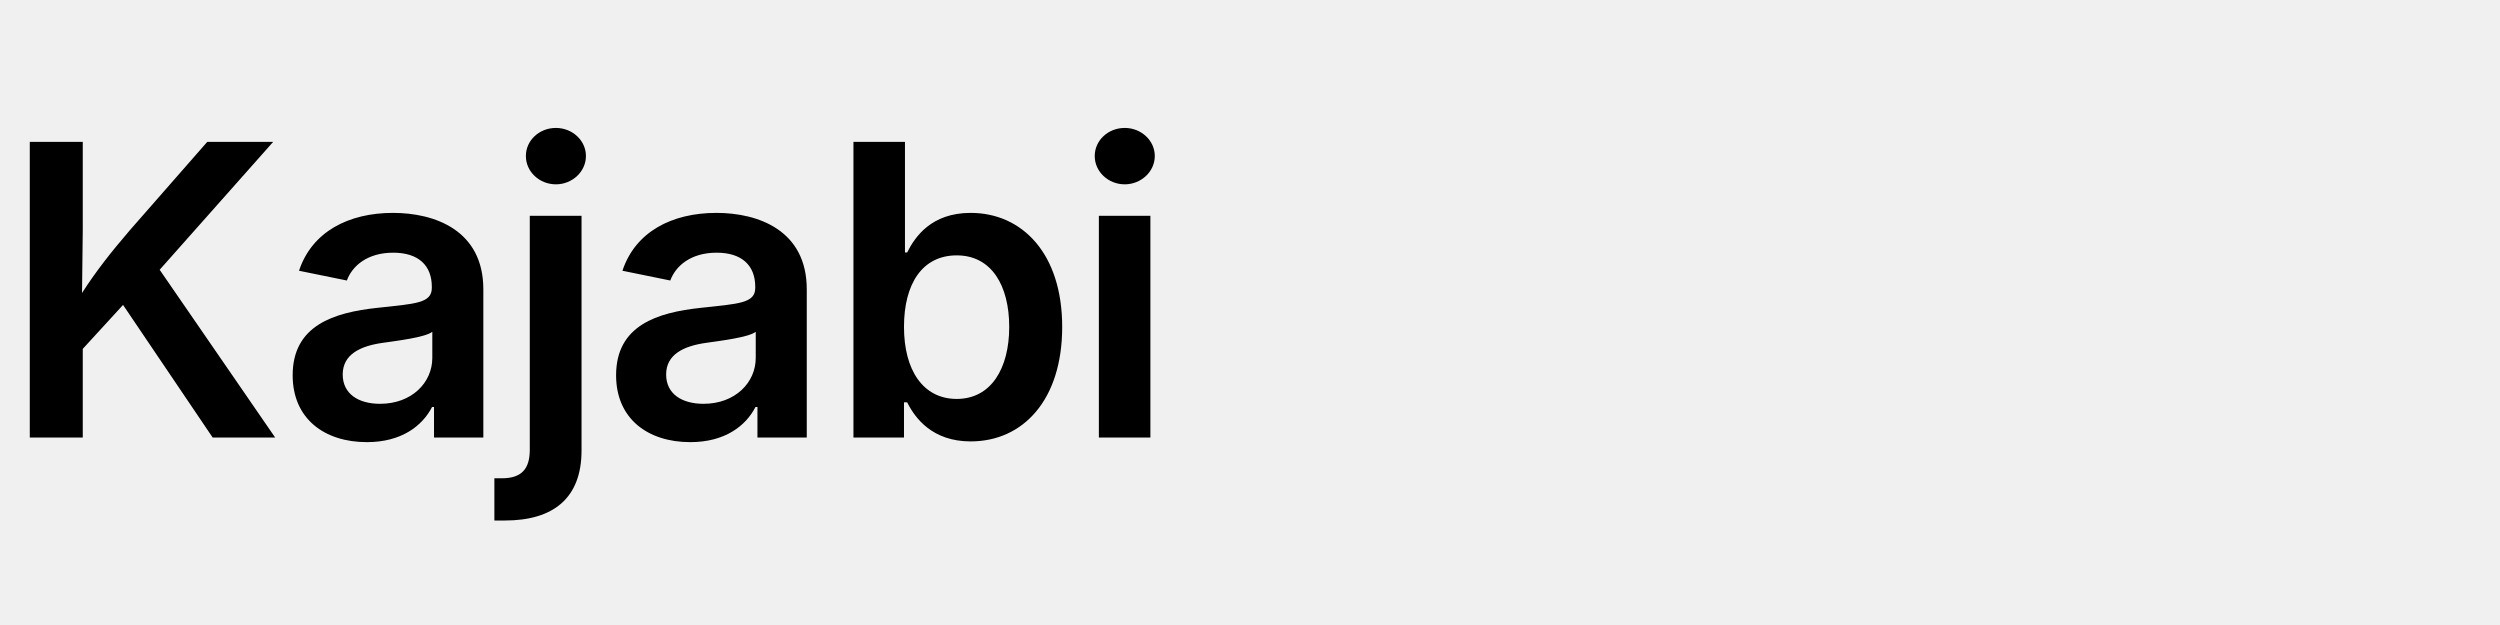
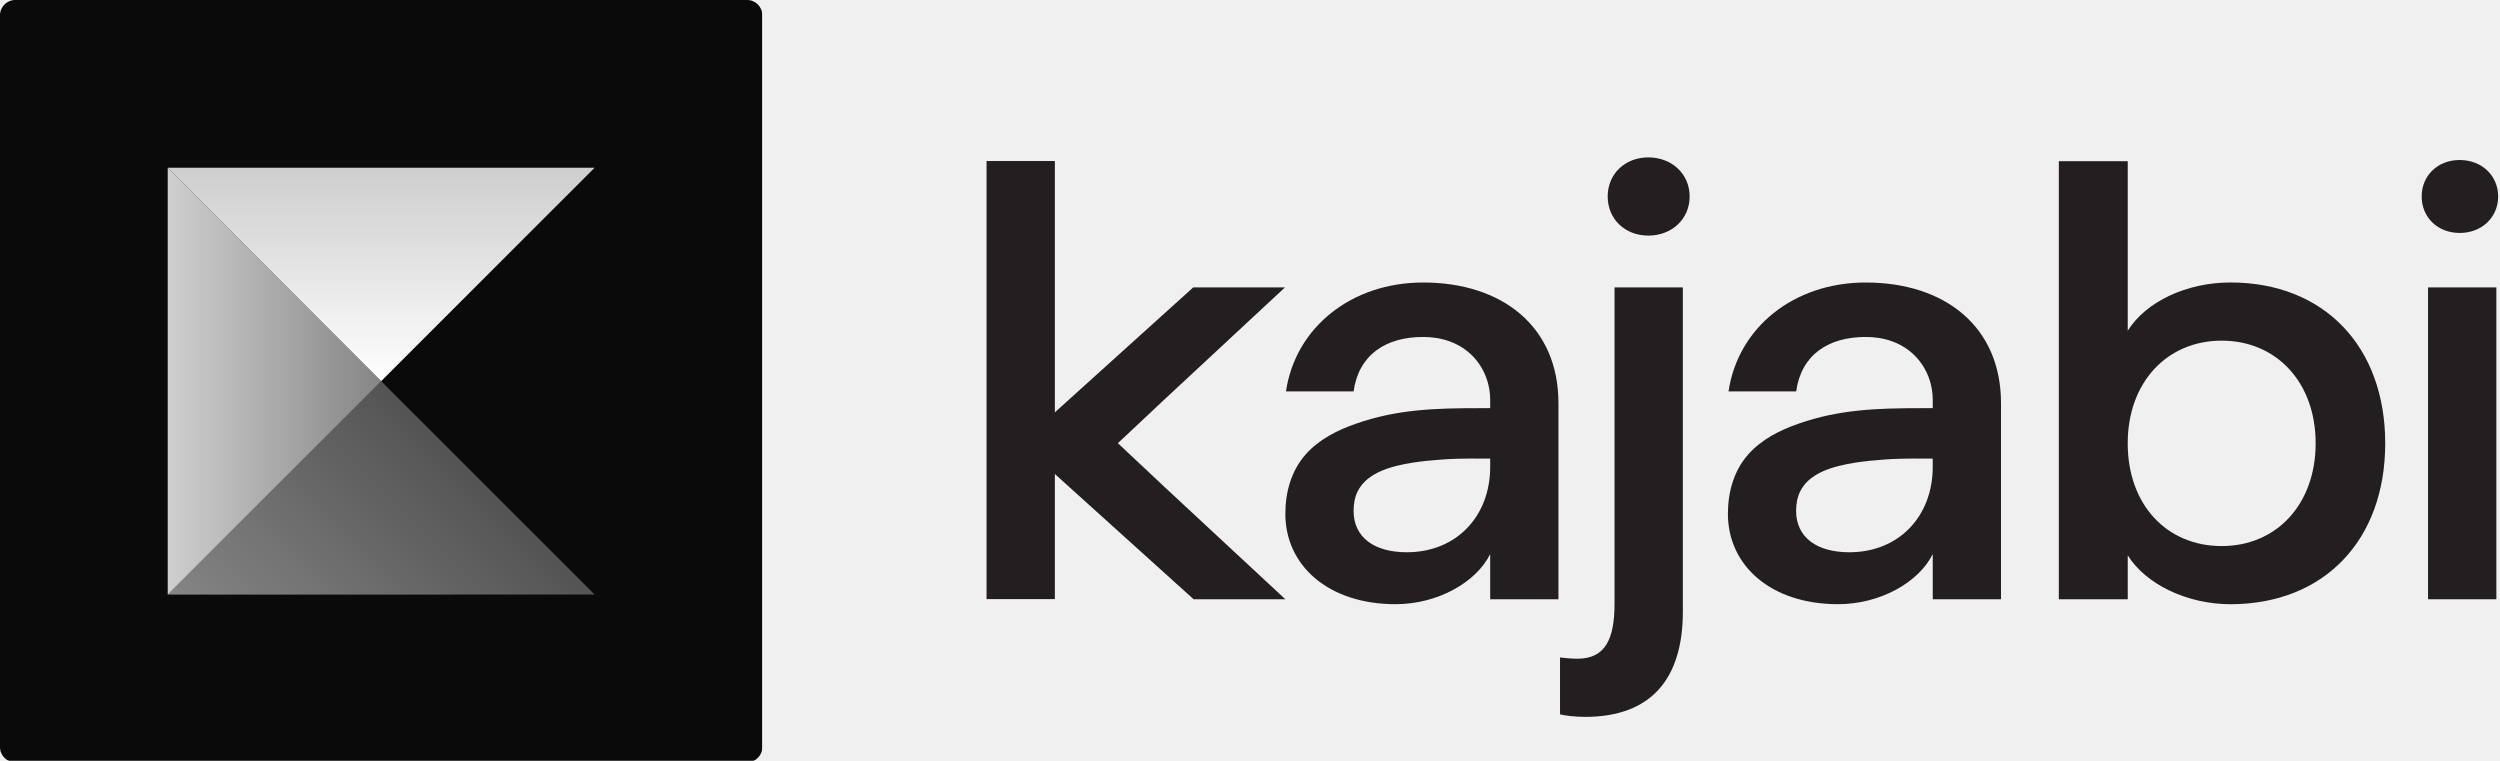
- <svg xmlns="http://www.w3.org/2000/svg" viewBox="0 0 160 40" fill="none">
-   <text x="0" y="28" font-family="Inter, system-ui, sans-serif" font-size="26" font-weight="600" fill="currentColor" letter-spacing="-0.02em">Kajabi</text>
+ <svg xmlns="http://www.w3.org/2000/svg" width="92" height="28" viewBox="0 0 92 28" fill="none">
+   <g clip-path="url(#clip0_619_6540)">
+     <path d="M47.301 18.912C47.301 18.117 47.512 17.328 48.051 16.72C48.54 16.169 49.209 15.832 49.898 15.592C51.406 15.065 52.786 15.018 54.526 15.02C54.63 15.02 54.839 15.018 54.839 15.018V14.722C54.839 13.752 54.271 12.889 53.338 12.559C53.03 12.449 52.7 12.4 52.373 12.4C50.99 12.4 49.999 13.06 49.812 14.404H47.324C47.669 12.059 49.721 10.396 52.373 10.396C55.277 10.396 57.351 12.013 57.351 14.836V22.053H54.839V20.391C54.331 21.415 52.925 22.234 51.357 22.234C48.868 22.234 47.301 20.8 47.301 18.91V18.912ZM52.58 16.951C52.178 16.991 51.779 17.048 51.388 17.146C50.906 17.267 50.395 17.47 50.089 17.878C50.039 17.945 49.994 18.017 49.957 18.092C49.851 18.311 49.812 18.556 49.812 18.798C49.812 19.777 50.574 20.323 51.772 20.323C53.593 20.323 54.839 19.002 54.839 17.181V16.877C54.839 16.877 54.176 16.874 54.13 16.875C53.319 16.884 53.288 16.894 52.868 16.927C52.771 16.934 52.675 16.942 52.579 16.953L52.58 16.951Z" fill="#231F20" />
+     <path d="M57.409 26.289V24.194C57.571 24.217 57.824 24.24 58.056 24.24C59.092 24.24 59.415 23.488 59.415 22.213V10.577H61.929V22.509C61.929 24.992 60.752 26.381 58.332 26.381C57.987 26.381 57.594 26.336 57.41 26.29L57.409 26.289ZM59.163 7.231C59.163 6.4 59.799 5.792 60.66 5.792C61.521 5.792 62.179 6.4 62.179 7.231C62.179 8.061 61.522 8.67 60.66 8.67C59.798 8.67 59.163 8.061 59.163 7.231Z" fill="#231F20" />
+     <path d="M78.301 20.437V22.054H75.765V5.933H78.301V12.171C78.969 11.1 80.469 10.395 82.082 10.395C85.517 10.395 87.776 12.74 87.776 16.315C87.776 19.89 85.517 22.235 82.082 22.235C80.492 22.235 78.969 21.507 78.301 20.437ZM85.216 16.315C85.216 14.062 83.766 12.536 81.758 12.536C79.751 12.536 78.3 14.062 78.3 16.315C78.3 18.569 79.73 20.095 81.758 20.095C83.787 20.095 85.216 18.546 85.216 16.315Z" fill="#231F20" />
+     <path d="M89.118 7.231C89.118 6.456 89.712 5.888 90.516 5.888C91.321 5.888 91.932 6.456 91.932 7.231C91.932 8.006 91.319 8.573 90.516 8.573C89.714 8.573 89.118 8.006 89.118 7.231ZM89.352 10.577H91.866V22.053H89.352V10.577Z" fill="#231F20" />
+     <path d="M43.91 10.577L37.562 16.309L43.926 22.053H47.301L42.903 17.966L41.138 16.309L42.903 14.652L47.286 10.577H43.91Z" fill="#231F20" />
+     <path d="M38.819 5.926H36.305V22.047H38.819V5.926Z" fill="#231F20" />
+     <path d="M63.587 18.912C63.587 18.117 63.798 17.328 64.337 16.72C64.826 16.169 65.495 15.832 66.184 15.592C67.692 15.065 69.072 15.018 70.812 15.02C70.916 15.02 71.125 15.018 71.125 15.018V14.722C71.125 13.752 70.557 12.889 69.624 12.559C69.316 12.449 68.987 12.4 68.659 12.4C67.276 12.4 66.285 13.06 66.099 14.404H63.61C63.955 12.059 66.007 10.396 68.659 10.396C71.563 10.396 73.637 12.013 73.637 14.836V22.053H71.125V20.391C70.617 21.415 69.211 22.234 67.643 22.234C65.154 22.234 63.587 20.8 63.587 18.91V18.912ZM68.865 16.951C68.463 16.991 68.064 17.048 67.673 17.146C67.191 17.267 66.68 17.47 66.374 17.878C66.324 17.945 66.279 18.017 66.242 18.092C66.136 18.311 66.097 18.556 66.097 18.798C66.097 19.777 66.859 20.323 68.057 20.323C69.878 20.323 71.124 19.002 71.124 17.181V16.877C71.124 16.877 70.461 16.874 70.416 16.875C69.604 16.884 69.573 16.894 69.153 16.927C69.056 16.934 68.961 16.942 68.864 16.953L68.865 16.951Z" fill="#231F20" />
+     <mask id="mask0_619_6540" style="mask-type:luminance" maskUnits="userSpaceOnUse" x="0" y="0" width="29" height="29">
+       <path d="M28.054 0H0V28.054H28.054V0Z" fill="white" />
+     </mask>
+     <g mask="url(#mask0_619_6540)">
+       <path d="M0 0.561C0 0.251 0.251 0 0.561 0H27.493C27.803 0 28.054 0.251 28.054 0.561V27.493C28.054 27.803 27.803 28.054 27.493 28.054H0.561C0.251 28.054 0 27.803 0 27.493V0.561Z" fill="#0A0A0A" />
+       <path d="M14.027 14.026L6.172 6.172H21.882L14.027 14.026Z" fill="url(#paint0_linear_619_6540)" />
+       <path d="M21.882 21.879L6.172 21.882L14.027 14.026L21.882 21.879Z" fill="url(#paint1_linear_619_6540)" />
+       <path d="M14.027 14.026L6.172 21.882V6.172L14.027 14.026Z" fill="url(#paint2_linear_619_6540)" />
+     </g>
+   </g>
+   <defs>
+     <linearGradient id="paint0_linear_619_6540" x1="14.095" y1="14.095" x2="14.095" y2="6.257" gradientUnits="userSpaceOnUse">
+       <stop stop-color="white" />
+       <stop offset="1" stop-color="white" stop-opacity="0.8" />
+     </linearGradient>
+     <linearGradient id="paint1_linear_619_6540" x1="14.026" y1="14.026" x2="6.257" y2="21.796" gradientUnits="userSpaceOnUse">
+       <stop stop-color="white" stop-opacity="0.3" />
+       <stop offset="1" stop-color="white" stop-opacity="0.5" />
+     </linearGradient>
+     <linearGradient id="paint2_linear_619_6540" x1="6.257" y1="14.095" x2="14.095" y2="14.095" gradientUnits="userSpaceOnUse">
+       <stop stop-color="white" stop-opacity="0.8" />
+       <stop offset="1" stop-color="white" stop-opacity="0.5" />
+     </linearGradient>
+     <clipPath id="clip0_619_6540">
+       <rect width="92" height="28" fill="white" />
+     </clipPath>
+   </defs>
</svg>
